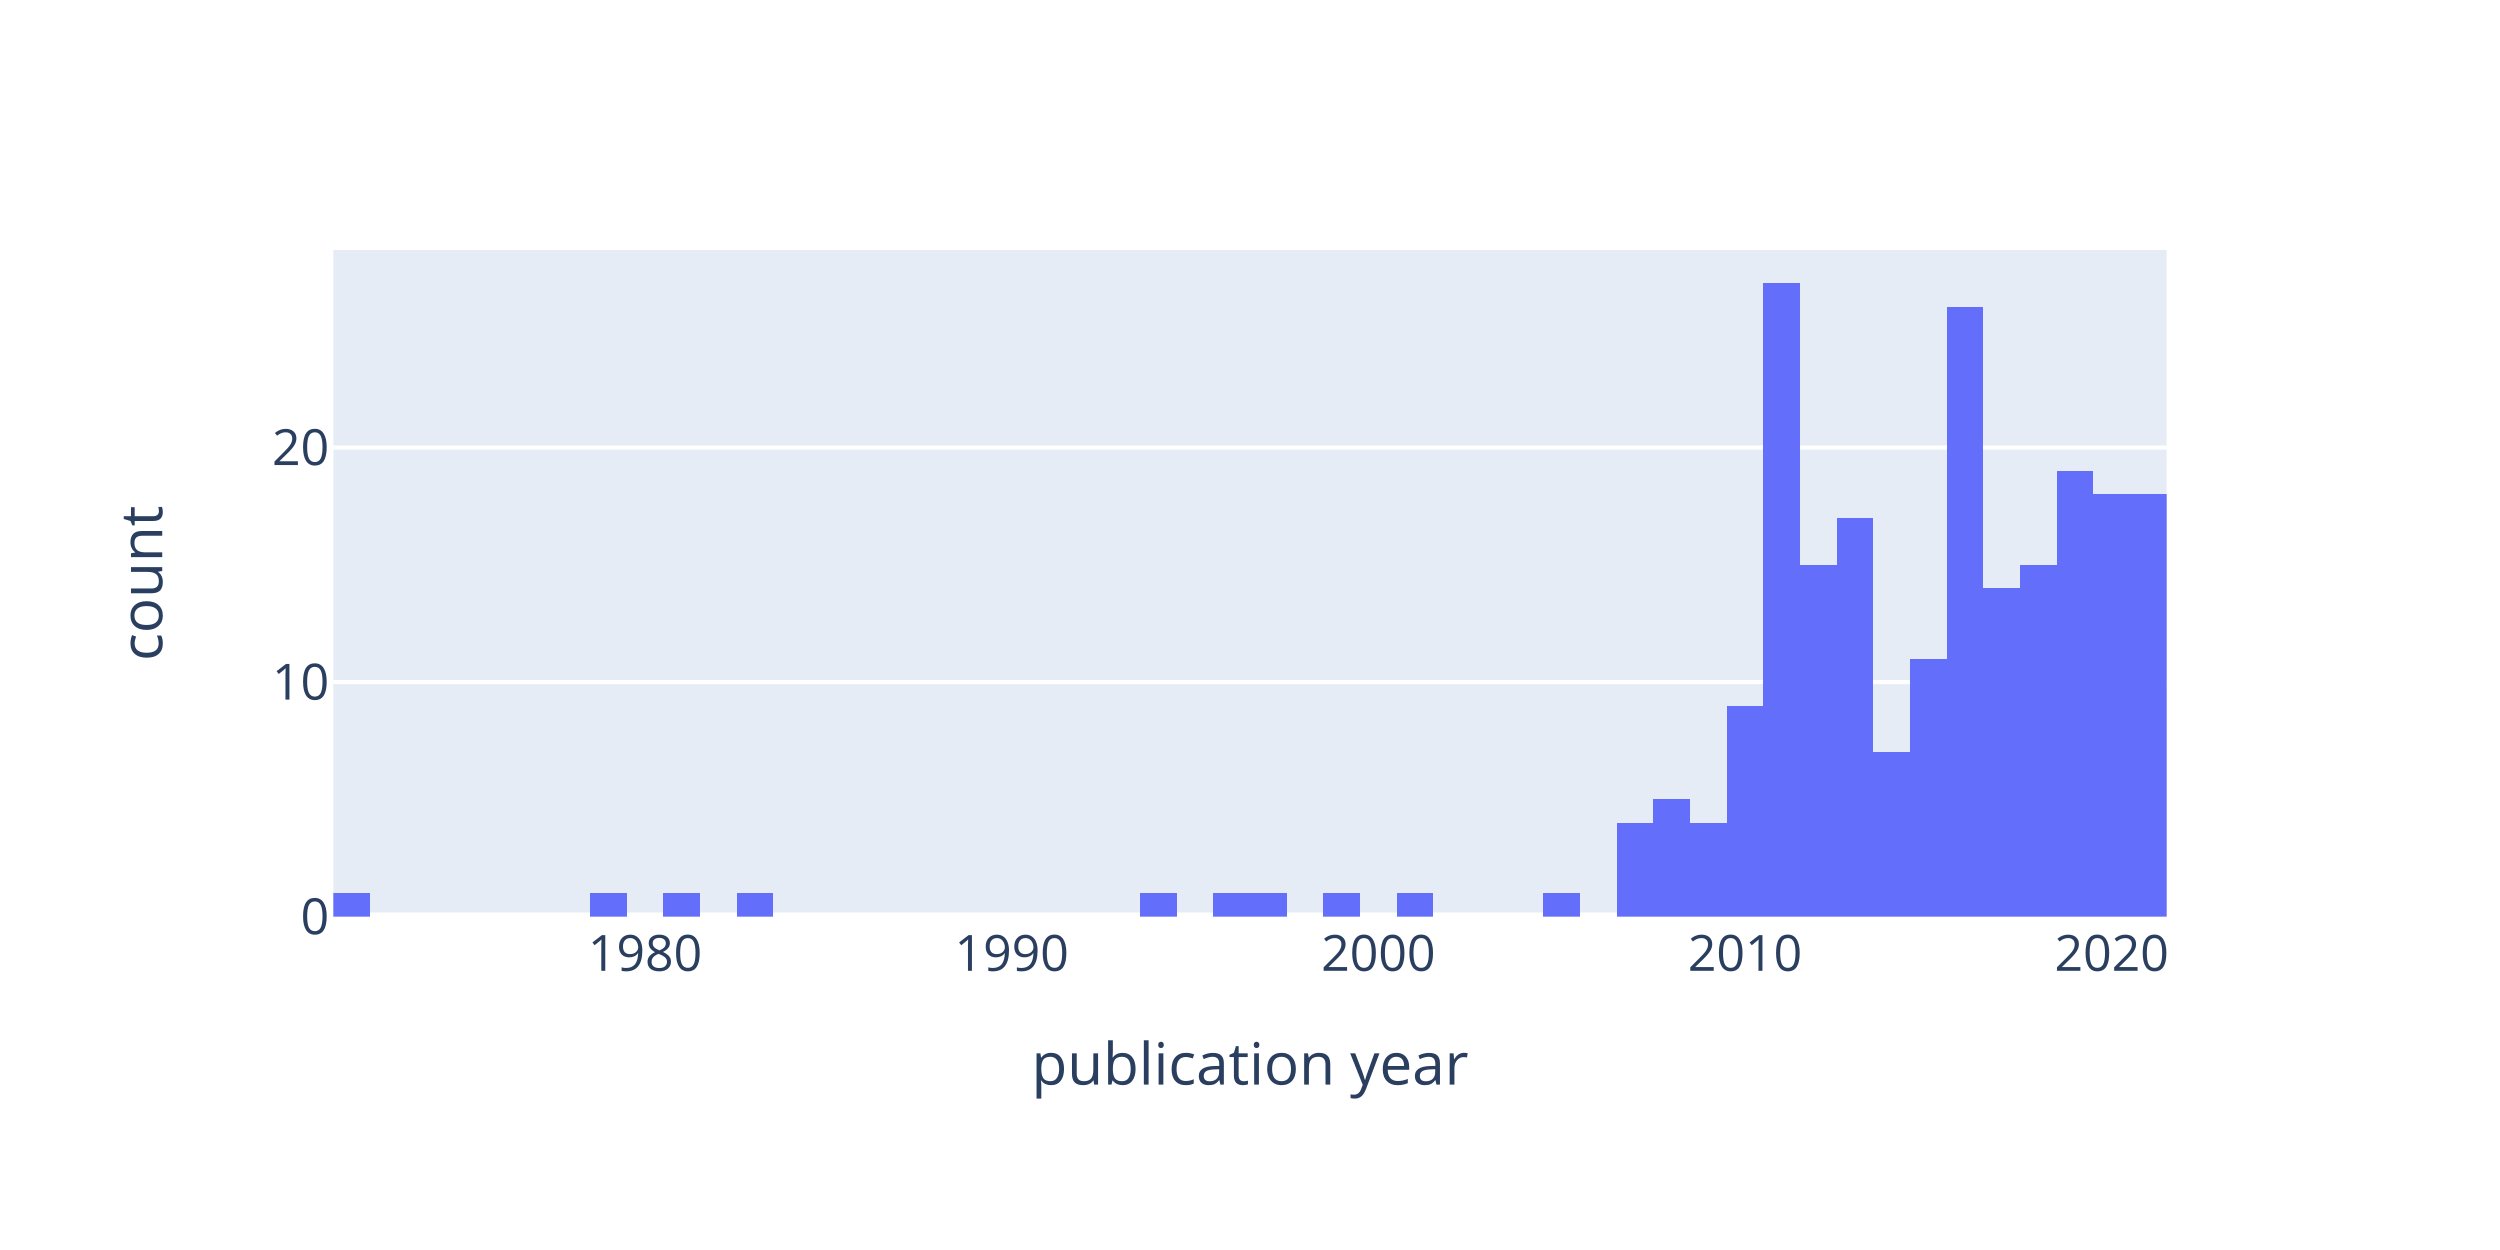
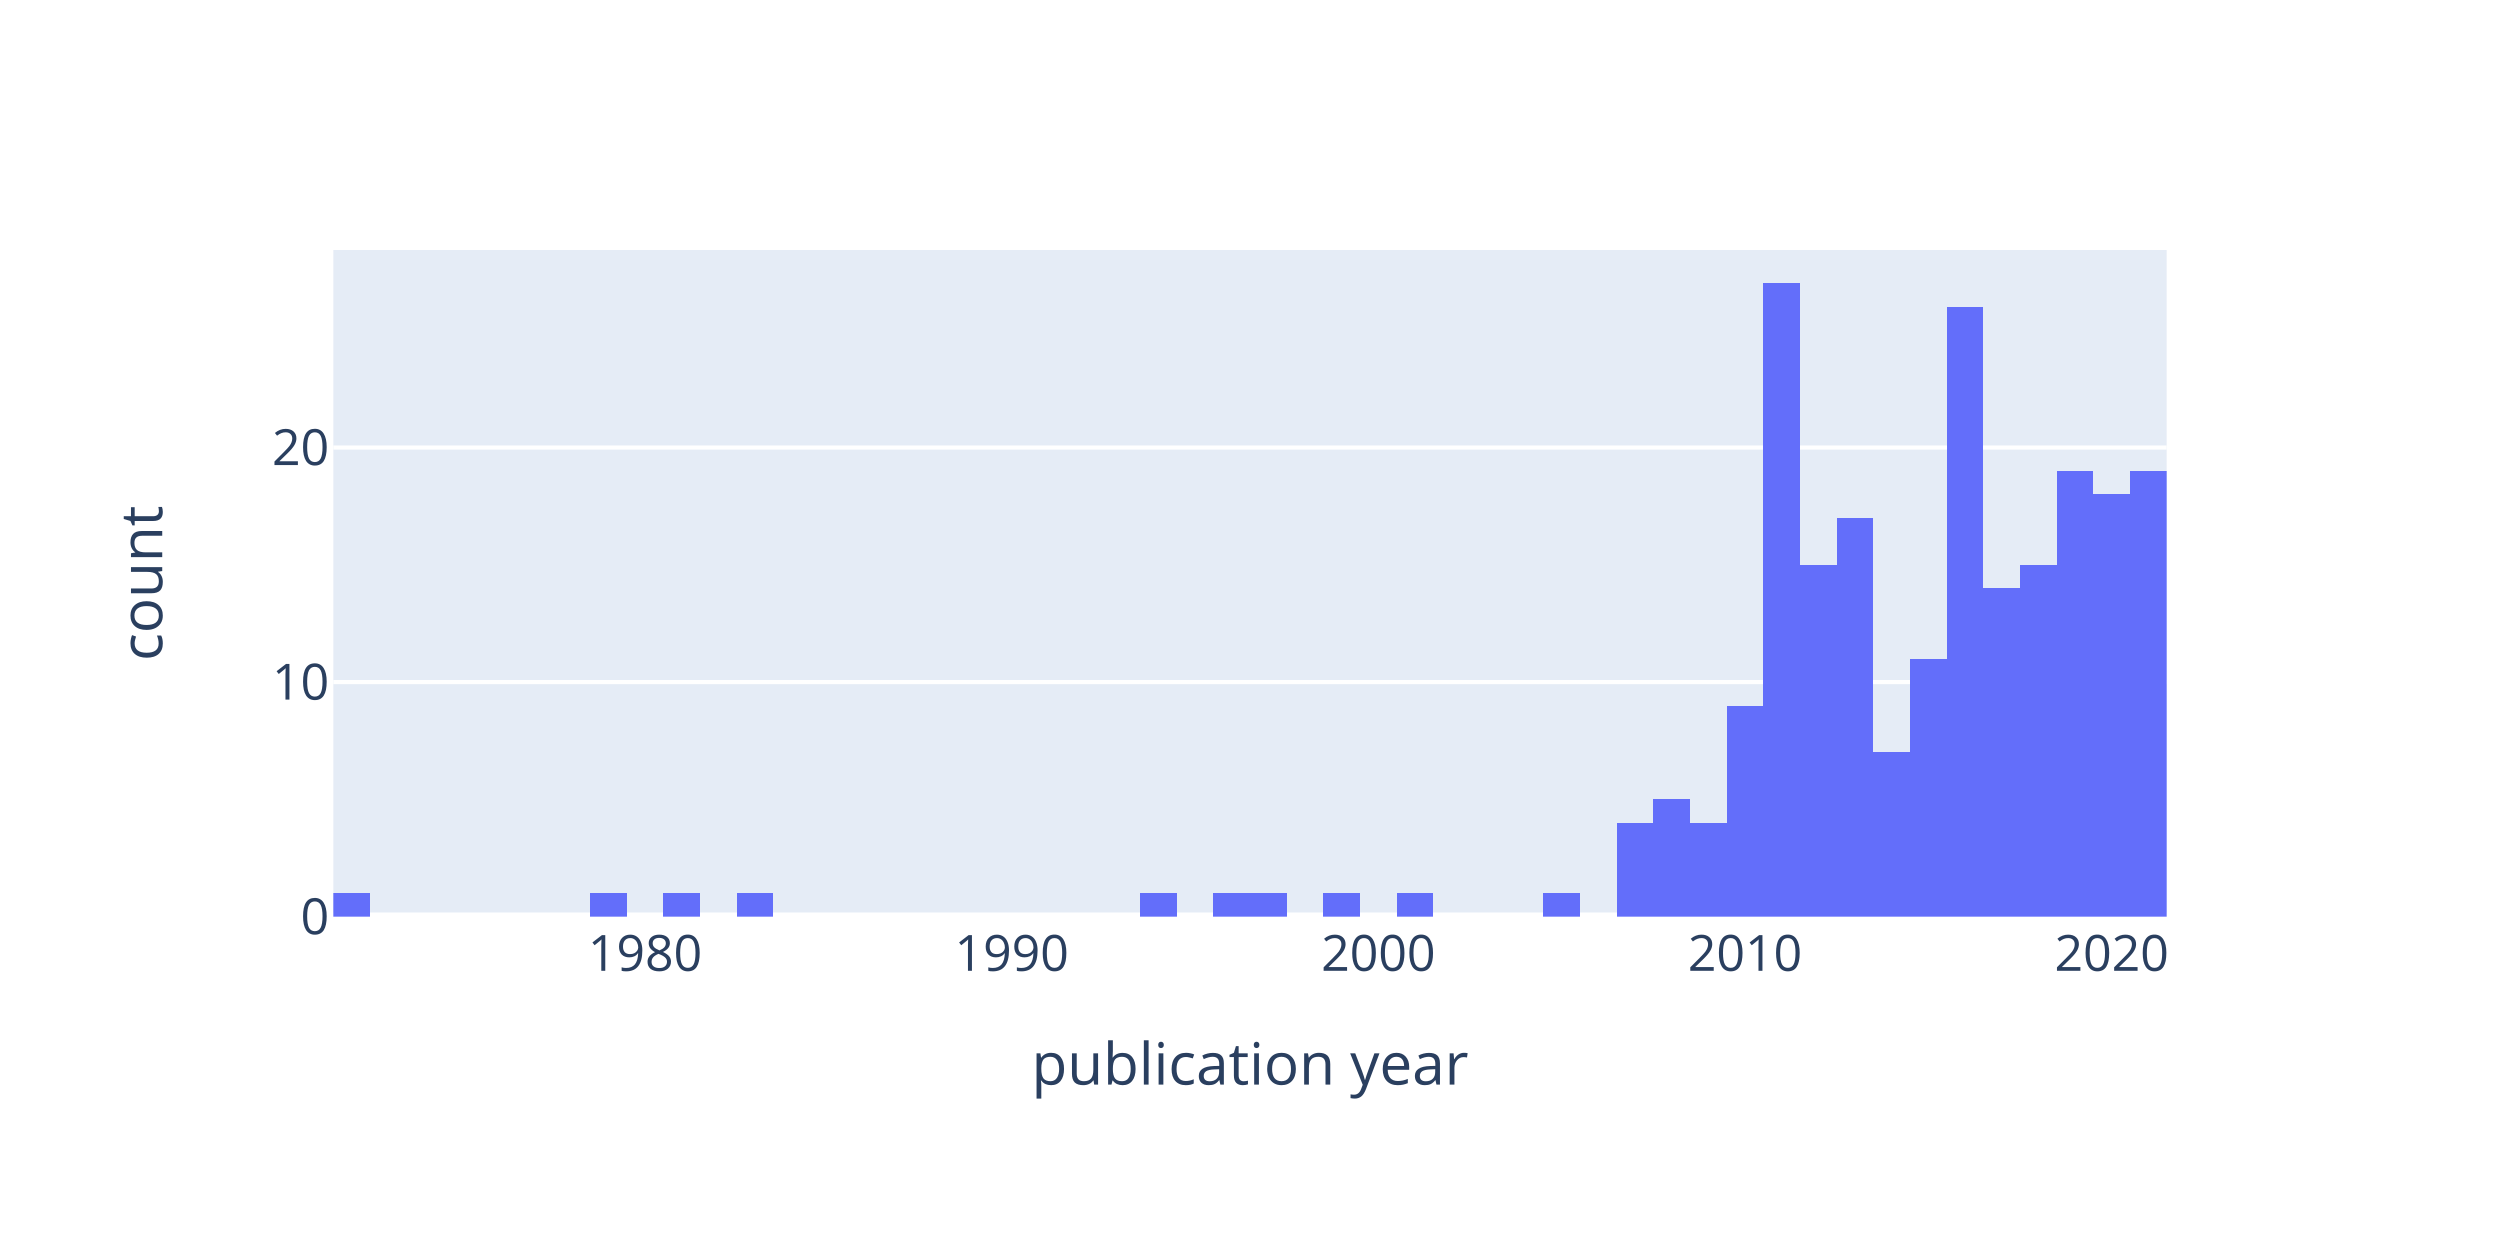
<svg xmlns="http://www.w3.org/2000/svg" class="main-svg" width="600" height="300" style="" viewBox="0 0 600 300">
  <rect x="0" y="0" width="600" height="300" style="fill: rgb(255, 255, 255); fill-opacity: 1;" />
-   <defs id="defs-3e53a1">
+   <defs id="defs-443860">
    <g class="clips">
-       <clipPath id="clip3e53a1xyplot" class="plotclip">
+       <clipPath id="clip443860xyplot" class="plotclip">
        <rect width="440" height="160" />
      </clipPath>
-       <clipPath class="axesclip" id="clip3e53a1x">
+       <clipPath class="axesclip" id="clip443860x">
        <rect x="80" y="0" width="440" height="300" />
      </clipPath>
-       <clipPath class="axesclip" id="clip3e53a1y">
+       <clipPath class="axesclip" id="clip443860y">
        <rect x="0" y="60" width="600" height="160" />
      </clipPath>
-       <clipPath class="axesclip" id="clip3e53a1xy">
+       <clipPath class="axesclip" id="clip443860xy">
        <rect x="80" y="60" width="440" height="160" />
      </clipPath>
    </g>
    <g class="gradients" />
    <g class="patterns" />
  </defs>
  <g class="bglayer">
    <rect class="bg" x="80" y="60" width="440" height="160" style="fill: rgb(229, 236, 246); fill-opacity: 1; stroke-width: 0;" />
  </g>
  <g class="layer-below">
    <g class="imagelayer" />
    <g class="shapelayer" />
  </g>
  <g class="cartesianlayer">
    <g class="subplot xy">
      <g class="layer-subplot">
        <g class="shapelayer" />
        <g class="imagelayer" />
      </g>
      <g class="gridlayer">
        <g class="x" />
        <g class="y">
          <path class="ygrid crisp" transform="translate(0,163.7)" d="M80,0h440" style="stroke: rgb(255, 255, 255); stroke-opacity: 1; stroke-width: 1px;" />
          <path class="ygrid crisp" transform="translate(0,107.41)" d="M80,0h440" style="stroke: rgb(255, 255, 255); stroke-opacity: 1; stroke-width: 1px;" />
        </g>
      </g>
      <g class="zerolinelayer">
        <path class="yzl zl crisp" transform="translate(0,220)" d="M80,0h440" style="stroke: rgb(255, 255, 255); stroke-opacity: 1; stroke-width: 2px;" />
      </g>
      <path class="xlines-below" />
      <path class="ylines-below" />
      <g class="overlines-below" />
      <g class="xaxislayer-below" />
      <g class="yaxislayer-below" />
      <g class="overaxes-below" />
-       <g class="plot" transform="translate(80,60)" clip-path="url(#clip3e53a1xyplot)">
+       <g class="plot" transform="translate(80,60)" clip-path="url(#clip443860xyplot)">
        <g class="barlayer mlayer">
          <g class="trace bars" shape-rendering="crispEdges" style="opacity: 1;">
            <g class="points">
              <g class="point">
                <path d="M0,160V154.37H8.8V160Z" style="vector-effect: non-scaling-stroke; opacity: 1; stroke-width: 0px; fill: rgb(99, 110, 250); fill-opacity: 1;" />
              </g>
              <g class="point">
                <path d="M0,0Z" style="vector-effect: non-scaling-stroke; opacity: 1; stroke-width: 0px; fill: rgb(99, 110, 250); fill-opacity: 1;" />
              </g>
              <g class="point">
                <path d="M0,0Z" style="vector-effect: non-scaling-stroke; opacity: 1; stroke-width: 0px; fill: rgb(99, 110, 250); fill-opacity: 1;" />
              </g>
              <g class="point">
                <path d="M0,0Z" style="vector-effect: non-scaling-stroke; opacity: 1; stroke-width: 0px; fill: rgb(99, 110, 250); fill-opacity: 1;" />
              </g>
              <g class="point">
                <path d="M0,0Z" style="vector-effect: non-scaling-stroke; opacity: 1; stroke-width: 0px; fill: rgb(99, 110, 250); fill-opacity: 1;" />
              </g>
              <g class="point">
                <path d="M0,0Z" style="vector-effect: non-scaling-stroke; opacity: 1; stroke-width: 0px; fill: rgb(99, 110, 250); fill-opacity: 1;" />
              </g>
              <g class="point">
                <path d="M0,0Z" style="vector-effect: non-scaling-stroke; opacity: 1; stroke-width: 0px; fill: rgb(99, 110, 250); fill-opacity: 1;" />
              </g>
              <g class="point">
                <path d="M61.6,160V154.37H70.4V160Z" style="vector-effect: non-scaling-stroke; opacity: 1; stroke-width: 0px; fill: rgb(99, 110, 250); fill-opacity: 1;" />
              </g>
              <g class="point">
                <path d="M0,0Z" style="vector-effect: non-scaling-stroke; opacity: 1; stroke-width: 0px; fill: rgb(99, 110, 250); fill-opacity: 1;" />
              </g>
              <g class="point">
                <path d="M79.2,160V154.37H88V160Z" style="vector-effect: non-scaling-stroke; opacity: 1; stroke-width: 0px; fill: rgb(99, 110, 250); fill-opacity: 1;" />
              </g>
              <g class="point">
                <path d="M0,0Z" style="vector-effect: non-scaling-stroke; opacity: 1; stroke-width: 0px; fill: rgb(99, 110, 250); fill-opacity: 1;" />
              </g>
              <g class="point">
                <path d="M96.8,160V154.37H105.6V160Z" style="vector-effect: non-scaling-stroke; opacity: 1; stroke-width: 0px; fill: rgb(99, 110, 250); fill-opacity: 1;" />
              </g>
              <g class="point">
                <path d="M0,0Z" style="vector-effect: non-scaling-stroke; opacity: 1; stroke-width: 0px; fill: rgb(99, 110, 250); fill-opacity: 1;" />
              </g>
              <g class="point">
                <path d="M0,0Z" style="vector-effect: non-scaling-stroke; opacity: 1; stroke-width: 0px; fill: rgb(99, 110, 250); fill-opacity: 1;" />
              </g>
              <g class="point">
                <path d="M0,0Z" style="vector-effect: non-scaling-stroke; opacity: 1; stroke-width: 0px; fill: rgb(99, 110, 250); fill-opacity: 1;" />
              </g>
              <g class="point">
                <path d="M0,0Z" style="vector-effect: non-scaling-stroke; opacity: 1; stroke-width: 0px; fill: rgb(99, 110, 250); fill-opacity: 1;" />
              </g>
              <g class="point">
                <path d="M0,0Z" style="vector-effect: non-scaling-stroke; opacity: 1; stroke-width: 0px; fill: rgb(99, 110, 250); fill-opacity: 1;" />
              </g>
              <g class="point">
                <path d="M0,0Z" style="vector-effect: non-scaling-stroke; opacity: 1; stroke-width: 0px; fill: rgb(99, 110, 250); fill-opacity: 1;" />
              </g>
              <g class="point">
                <path d="M0,0Z" style="vector-effect: non-scaling-stroke; opacity: 1; stroke-width: 0px; fill: rgb(99, 110, 250); fill-opacity: 1;" />
              </g>
              <g class="point">
                <path d="M0,0Z" style="vector-effect: non-scaling-stroke; opacity: 1; stroke-width: 0px; fill: rgb(99, 110, 250); fill-opacity: 1;" />
              </g>
              <g class="point">
                <path d="M0,0Z" style="vector-effect: non-scaling-stroke; opacity: 1; stroke-width: 0px; fill: rgb(99, 110, 250); fill-opacity: 1;" />
              </g>
              <g class="point">
                <path d="M0,0Z" style="vector-effect: non-scaling-stroke; opacity: 1; stroke-width: 0px; fill: rgb(99, 110, 250); fill-opacity: 1;" />
              </g>
              <g class="point">
                <path d="M193.6,160V154.37H202.4V160Z" style="vector-effect: non-scaling-stroke; opacity: 1; stroke-width: 0px; fill: rgb(99, 110, 250); fill-opacity: 1;" />
              </g>
              <g class="point">
                <path d="M0,0Z" style="vector-effect: non-scaling-stroke; opacity: 1; stroke-width: 0px; fill: rgb(99, 110, 250); fill-opacity: 1;" />
              </g>
              <g class="point">
                <path d="M211.2,160V154.37H220V160Z" style="vector-effect: non-scaling-stroke; opacity: 1; stroke-width: 0px; fill: rgb(99, 110, 250); fill-opacity: 1;" />
              </g>
              <g class="point">
                <path d="M220,160V154.37H228.8V160Z" style="vector-effect: non-scaling-stroke; opacity: 1; stroke-width: 0px; fill: rgb(99, 110, 250); fill-opacity: 1;" />
              </g>
              <g class="point">
                <path d="M0,0Z" style="vector-effect: non-scaling-stroke; opacity: 1; stroke-width: 0px; fill: rgb(99, 110, 250); fill-opacity: 1;" />
              </g>
              <g class="point">
                <path d="M237.6,160V154.37H246.4V160Z" style="vector-effect: non-scaling-stroke; opacity: 1; stroke-width: 0px; fill: rgb(99, 110, 250); fill-opacity: 1;" />
              </g>
              <g class="point">
                <path d="M0,0Z" style="vector-effect: non-scaling-stroke; opacity: 1; stroke-width: 0px; fill: rgb(99, 110, 250); fill-opacity: 1;" />
              </g>
              <g class="point">
                <path d="M255.2,160V154.37H264V160Z" style="vector-effect: non-scaling-stroke; opacity: 1; stroke-width: 0px; fill: rgb(99, 110, 250); fill-opacity: 1;" />
              </g>
              <g class="point">
                <path d="M0,0Z" style="vector-effect: non-scaling-stroke; opacity: 1; stroke-width: 0px; fill: rgb(99, 110, 250); fill-opacity: 1;" />
              </g>
              <g class="point">
                <path d="M0,0Z" style="vector-effect: non-scaling-stroke; opacity: 1; stroke-width: 0px; fill: rgb(99, 110, 250); fill-opacity: 1;" />
              </g>
              <g class="point">
                <path d="M0,0Z" style="vector-effect: non-scaling-stroke; opacity: 1; stroke-width: 0px; fill: rgb(99, 110, 250); fill-opacity: 1;" />
              </g>
              <g class="point">
                <path d="M290.4,160V154.37H299.2V160Z" style="vector-effect: non-scaling-stroke; opacity: 1; stroke-width: 0px; fill: rgb(99, 110, 250); fill-opacity: 1;" />
              </g>
              <g class="point">
                <path d="M0,0Z" style="vector-effect: non-scaling-stroke; opacity: 1; stroke-width: 0px; fill: rgb(99, 110, 250); fill-opacity: 1;" />
              </g>
              <g class="point">
                <path d="M308,160V137.48H316.8V160Z" style="vector-effect: non-scaling-stroke; opacity: 1; stroke-width: 0px; fill: rgb(99, 110, 250); fill-opacity: 1;" />
              </g>
              <g class="point">
                <path d="M316.8,160V131.85H325.6V160Z" style="vector-effect: non-scaling-stroke; opacity: 1; stroke-width: 0px; fill: rgb(99, 110, 250); fill-opacity: 1;" />
              </g>
              <g class="point">
                <path d="M325.6,160V137.48H334.4V160Z" style="vector-effect: non-scaling-stroke; opacity: 1; stroke-width: 0px; fill: rgb(99, 110, 250); fill-opacity: 1;" />
              </g>
              <g class="point">
                <path d="M334.4,160V109.33H343.2V160Z" style="vector-effect: non-scaling-stroke; opacity: 1; stroke-width: 0px; fill: rgb(99, 110, 250); fill-opacity: 1;" />
              </g>
              <g class="point">
                <path d="M343.2,160V8H352V160Z" style="vector-effect: non-scaling-stroke; opacity: 1; stroke-width: 0px; fill: rgb(99, 110, 250); fill-opacity: 1;" />
              </g>
              <g class="point">
                <path d="M352,160V75.56H360.8V160Z" style="vector-effect: non-scaling-stroke; opacity: 1; stroke-width: 0px; fill: rgb(99, 110, 250); fill-opacity: 1;" />
              </g>
              <g class="point">
                <path d="M360.8,160V64.3H369.6V160Z" style="vector-effect: non-scaling-stroke; opacity: 1; stroke-width: 0px; fill: rgb(99, 110, 250); fill-opacity: 1;" />
              </g>
              <g class="point">
                <path d="M369.6,160V120.59H378.4V160Z" style="vector-effect: non-scaling-stroke; opacity: 1; stroke-width: 0px; fill: rgb(99, 110, 250); fill-opacity: 1;" />
              </g>
              <g class="point">
                <path d="M378.4,160V98.07H387.2V160Z" style="vector-effect: non-scaling-stroke; opacity: 1; stroke-width: 0px; fill: rgb(99, 110, 250); fill-opacity: 1;" />
              </g>
              <g class="point">
                <path d="M387.2,160V13.63H396V160Z" style="vector-effect: non-scaling-stroke; opacity: 1; stroke-width: 0px; fill: rgb(99, 110, 250); fill-opacity: 1;" />
              </g>
              <g class="point">
                <path d="M396,160V81.19H404.8V160Z" style="vector-effect: non-scaling-stroke; opacity: 1; stroke-width: 0px; fill: rgb(99, 110, 250); fill-opacity: 1;" />
              </g>
              <g class="point">
                <path d="M404.8,160V75.56H413.6V160Z" style="vector-effect: non-scaling-stroke; opacity: 1; stroke-width: 0px; fill: rgb(99, 110, 250); fill-opacity: 1;" />
              </g>
              <g class="point">
                <path d="M413.6,160V53.04H422.4V160Z" style="vector-effect: non-scaling-stroke; opacity: 1; stroke-width: 0px; fill: rgb(99, 110, 250); fill-opacity: 1;" />
              </g>
              <g class="point">
                <path d="M422.4,160V58.67H431.2V160Z" style="vector-effect: non-scaling-stroke; opacity: 1; stroke-width: 0px; fill: rgb(99, 110, 250); fill-opacity: 1;" />
              </g>
              <g class="point">
-                 <path d="M431.2,160V58.67H440V160Z" style="vector-effect: non-scaling-stroke; opacity: 1; stroke-width: 0px; fill: rgb(99, 110, 250); fill-opacity: 1;" />
+                 <path d="M431.2,160V53.04H440V160Z" style="vector-effect: non-scaling-stroke; opacity: 1; stroke-width: 0px; fill: rgb(99, 110, 250); fill-opacity: 1;" />
              </g>
            </g>
          </g>
        </g>
      </g>
      <g class="overplot" />
      <path class="xlines-above crisp" d="M0,0" style="fill: none;" />
      <path class="ylines-above crisp" d="M0,0" style="fill: none;" />
      <g class="overlines-above" />
      <g class="xaxislayer-above">
        <g class="xtick">
          <text text-anchor="middle" x="0" y="233" transform="translate(154.8,0)" style="font-family: 'Open Sans', verdana, arial, sans-serif; font-size: 12px; fill: rgb(42, 63, 95); fill-opacity: 1; white-space: pre; opacity: 1;">1980</text>
        </g>
        <g class="xtick">
          <text text-anchor="middle" x="0" y="233" style="font-family: 'Open Sans', verdana, arial, sans-serif; font-size: 12px; fill: rgb(42, 63, 95); fill-opacity: 1; white-space: pre; opacity: 1;" transform="translate(242.8,0)">1990</text>
        </g>
        <g class="xtick">
          <text text-anchor="middle" x="0" y="233" style="font-family: 'Open Sans', verdana, arial, sans-serif; font-size: 12px; fill: rgb(42, 63, 95); fill-opacity: 1; white-space: pre; opacity: 1;" transform="translate(330.8,0)">2000</text>
        </g>
        <g class="xtick">
          <text text-anchor="middle" x="0" y="233" style="font-family: 'Open Sans', verdana, arial, sans-serif; font-size: 12px; fill: rgb(42, 63, 95); fill-opacity: 1; white-space: pre; opacity: 1;" transform="translate(418.8,0)">2010</text>
        </g>
        <g class="xtick">
          <text text-anchor="middle" x="0" y="233" style="font-family: 'Open Sans', verdana, arial, sans-serif; font-size: 12px; fill: rgb(42, 63, 95); fill-opacity: 1; white-space: pre; opacity: 1;" transform="translate(506.8,0)">2020</text>
        </g>
      </g>
      <g class="yaxislayer-above">
        <g class="ytick">
          <text text-anchor="end" x="79" y="4.2" transform="translate(0,220)" style="font-family: 'Open Sans', verdana, arial, sans-serif; font-size: 12px; fill: rgb(42, 63, 95); fill-opacity: 1; white-space: pre; opacity: 1;">0</text>
        </g>
        <g class="ytick">
          <text text-anchor="end" x="79" y="4.2" style="font-family: 'Open Sans', verdana, arial, sans-serif; font-size: 12px; fill: rgb(42, 63, 95); fill-opacity: 1; white-space: pre; opacity: 1;" transform="translate(0,163.7)">10</text>
        </g>
        <g class="ytick">
          <text text-anchor="end" x="79" y="4.2" style="font-family: 'Open Sans', verdana, arial, sans-serif; font-size: 12px; fill: rgb(42, 63, 95); fill-opacity: 1; white-space: pre; opacity: 1;" transform="translate(0,107.41)">20</text>
        </g>
      </g>
      <g class="overaxes-above" />
    </g>
  </g>
  <g class="polarlayer" />
  <g class="ternarylayer" />
  <g class="geolayer" />
  <g class="funnelarealayer" />
  <g class="pielayer" />
  <g class="iciclelayer" />
  <g class="treemaplayer" />
  <g class="sunburstlayer" />
  <g class="glimages" />
-   <defs id="topdefs-3e53a1">
+   <defs id="topdefs-443860">
    <g class="clips" />
  </defs>
  <g class="layer-above">
    <g class="imagelayer" />
    <g class="shapelayer" />
  </g>
  <g class="infolayer">
    <g class="g-gtitle" />
    <g class="g-xtitle">
      <text class="xtitle" x="300" y="260.3" text-anchor="middle" style="font-family: 'Open Sans', verdana, arial, sans-serif; font-size: 14px; fill: rgb(42, 63, 95); opacity: 1; font-weight: normal; white-space: pre;">publication year</text>
    </g>
    <g class="g-ytitle">
      <text class="ytitle" transform="rotate(-90,38.93438,140)" x="38.934" y="140" text-anchor="middle" style="font-family: 'Open Sans', verdana, arial, sans-serif; font-size: 14px; fill: rgb(42, 63, 95); opacity: 1; font-weight: normal; white-space: pre;">count</text>
    </g>
  </g>
</svg>
